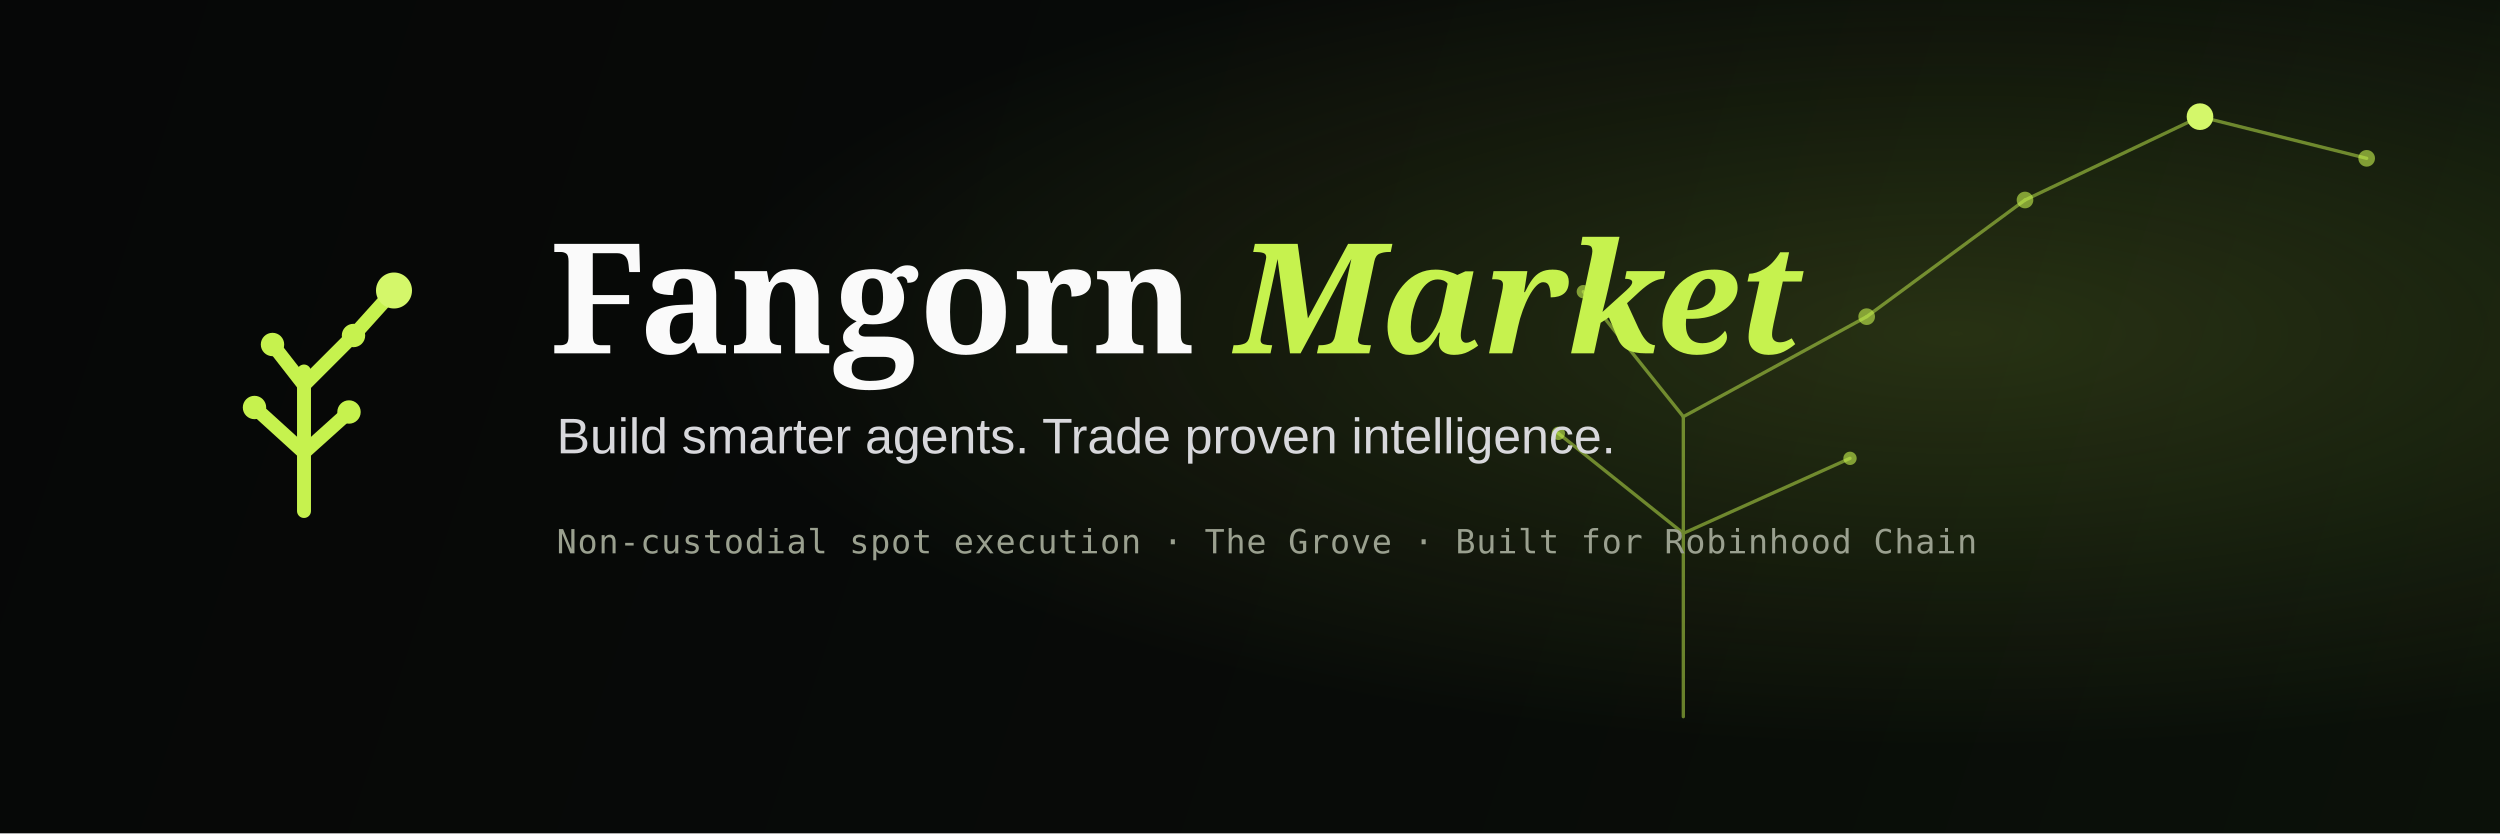
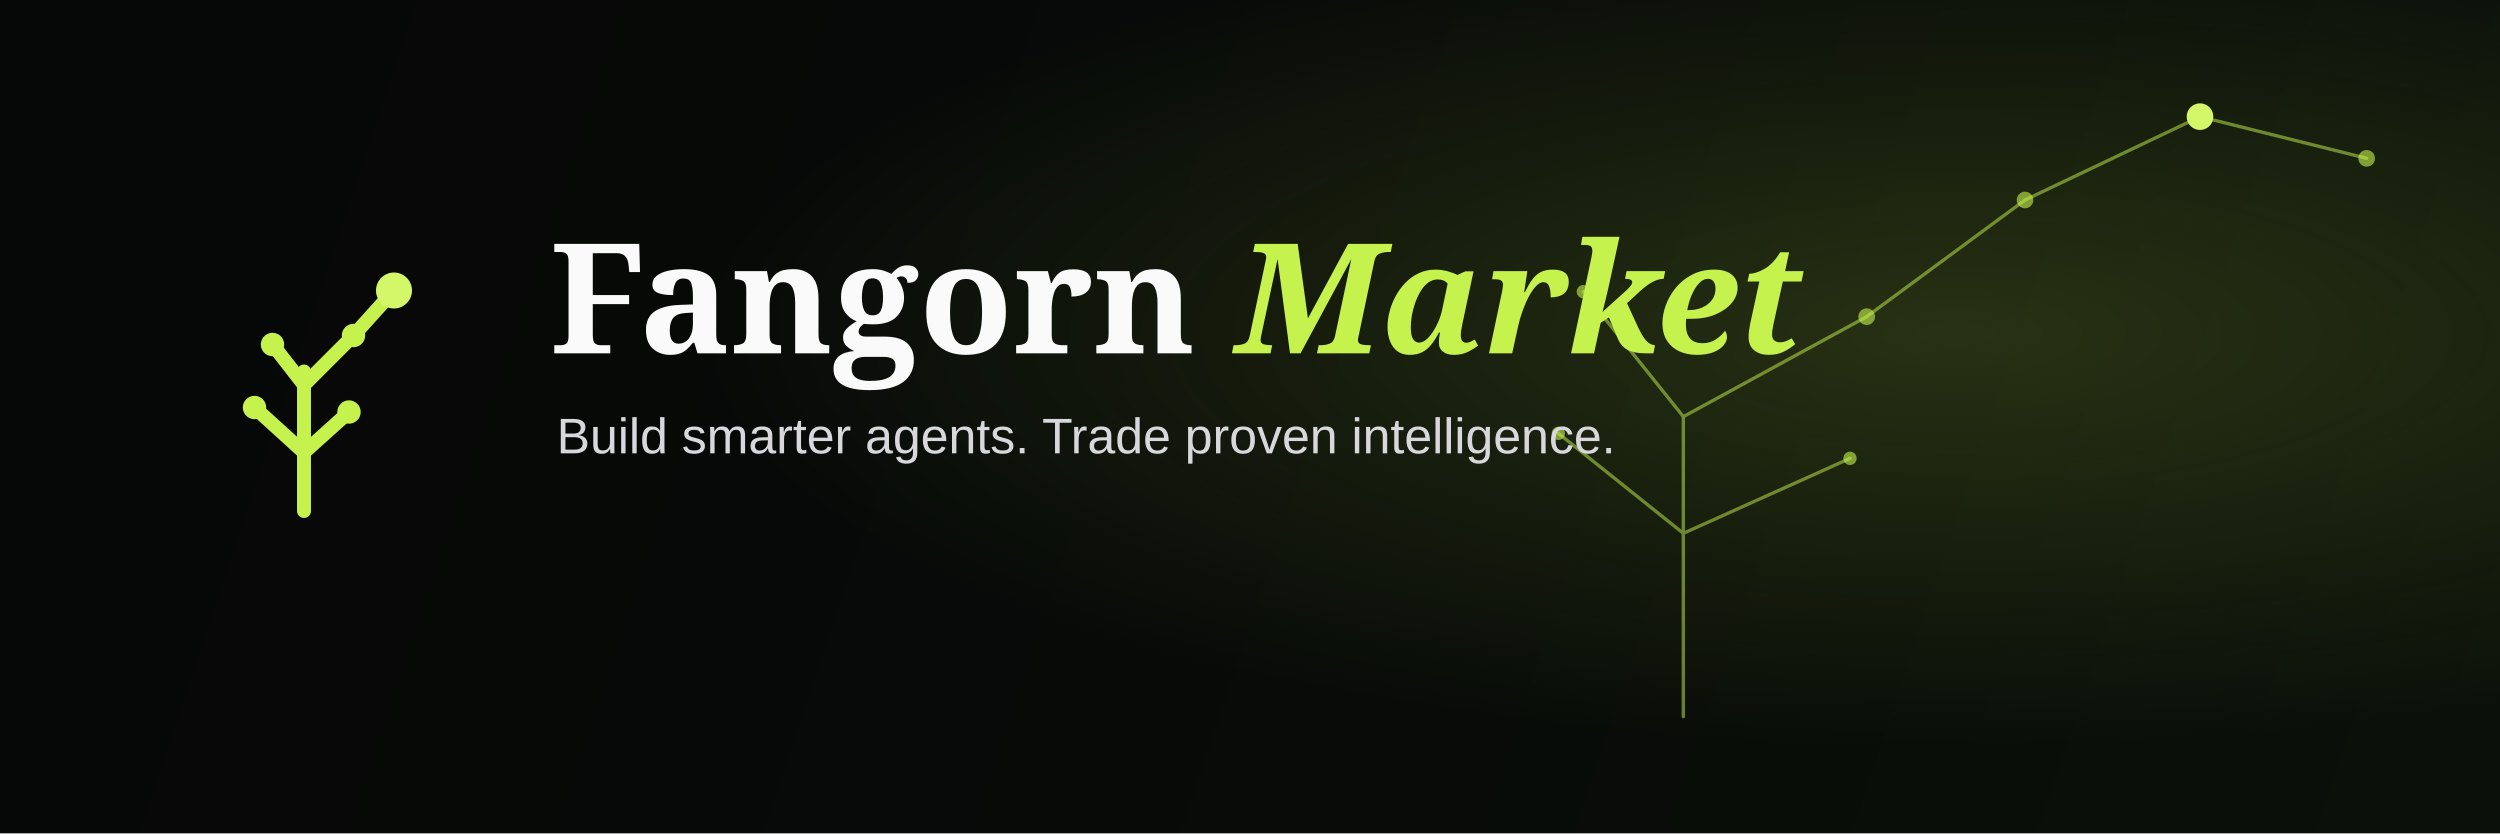
<svg xmlns="http://www.w3.org/2000/svg" width="1500" height="500" viewBox="0 0 1500 500" fill="none">
  <defs>
    <linearGradient id="bg" x1="0" y1="0" x2="1500" y2="500" gradientUnits="userSpaceOnUse">
      <stop offset="0" stop-color="#060707" />
      <stop offset="0.6" stop-color="#080b08" />
      <stop offset="1" stop-color="#0b1109" />
    </linearGradient>
    <radialGradient id="glow" cx="0.78" cy="0.4" r="0.5">
      <stop offset="0" stop-color="#c6f24e" stop-opacity="0.16" />
      <stop offset="1" stop-color="#c6f24e" stop-opacity="0" />
    </radialGradient>
  </defs>
  <rect width="1500" height="500" fill="url(#bg)" />
  <rect width="1500" height="500" fill="url(#glow)" />
  <g stroke="#c6f24e" stroke-width="2" fill="none" opacity="0.5" stroke-linecap="round" stroke-linejoin="round">
    <path d="M1010 430 L1010 250" />
    <path d="M1010 320 L935 260" />
    <path d="M1010 320 L1110 275" />
    <path d="M1010 250 L950 175" />
    <path d="M1010 250 L1120 190" />
    <path d="M1120 190 L1215 120" />
    <path d="M1215 120 L1320 70" />
    <path d="M1320 70 L1420 95" />
  </g>
  <g fill="#c6f24e" opacity="0.6">
    <circle cx="935" cy="260" r="4" />
    <circle cx="1110" cy="275" r="4" />
    <circle cx="950" cy="175" r="4" />
    <circle cx="1120" cy="190" r="5" />
    <circle cx="1215" cy="120" r="5" />
    <circle cx="1420" cy="95" r="5" />
  </g>
  <circle cx="1320" cy="70" r="8" fill="#d4f76a" />
  <g transform="translate(96,150) scale(2.7)">
    <g stroke="#c6f24e" stroke-width="3.1" stroke-linecap="round" stroke-linejoin="round">
      <path d="M32 58V27" />
      <path d="M32 45 L21 35" />
      <path d="M32 45 L42 36" />
      <path d="M32 30 L25 21" />
      <path d="M32 30 L43 19" />
      <path d="M43 19 L52 9" />
    </g>
    <g fill="#c6f24e">
      <circle cx="21" cy="35" r="2.6" />
      <circle cx="42" cy="36" r="2.6" />
      <circle cx="25" cy="21" r="2.6" />
      <circle cx="43" cy="19" r="2.6" />
    </g>
    <circle cx="52" cy="9" r="4" fill="#d4f76a" />
  </g>
  <text x="330" y="212" font-family="'Playfair Display', Georgia, serif" font-size="92" font-weight="700" fill="#fafafa">Fangorn <tspan fill="#c6f24e" font-style="italic">Market</tspan>
  </text>
  <text x="334" y="272" font-family="'IBM Plex Sans', 'Segoe UI', Arial, sans-serif" font-size="30" fill="#d8d8dc">Build smarter agents. Trade proven intelligence.</text>
-   <text x="334" y="332" font-family="'IBM Plex Mono', 'Consolas', monospace" font-size="20" fill="#9aa08f" letter-spacing="0.5">Non-custodial spot execution  ·  The Grove  ·  Built for Robinhood Chain</text>
</svg>
